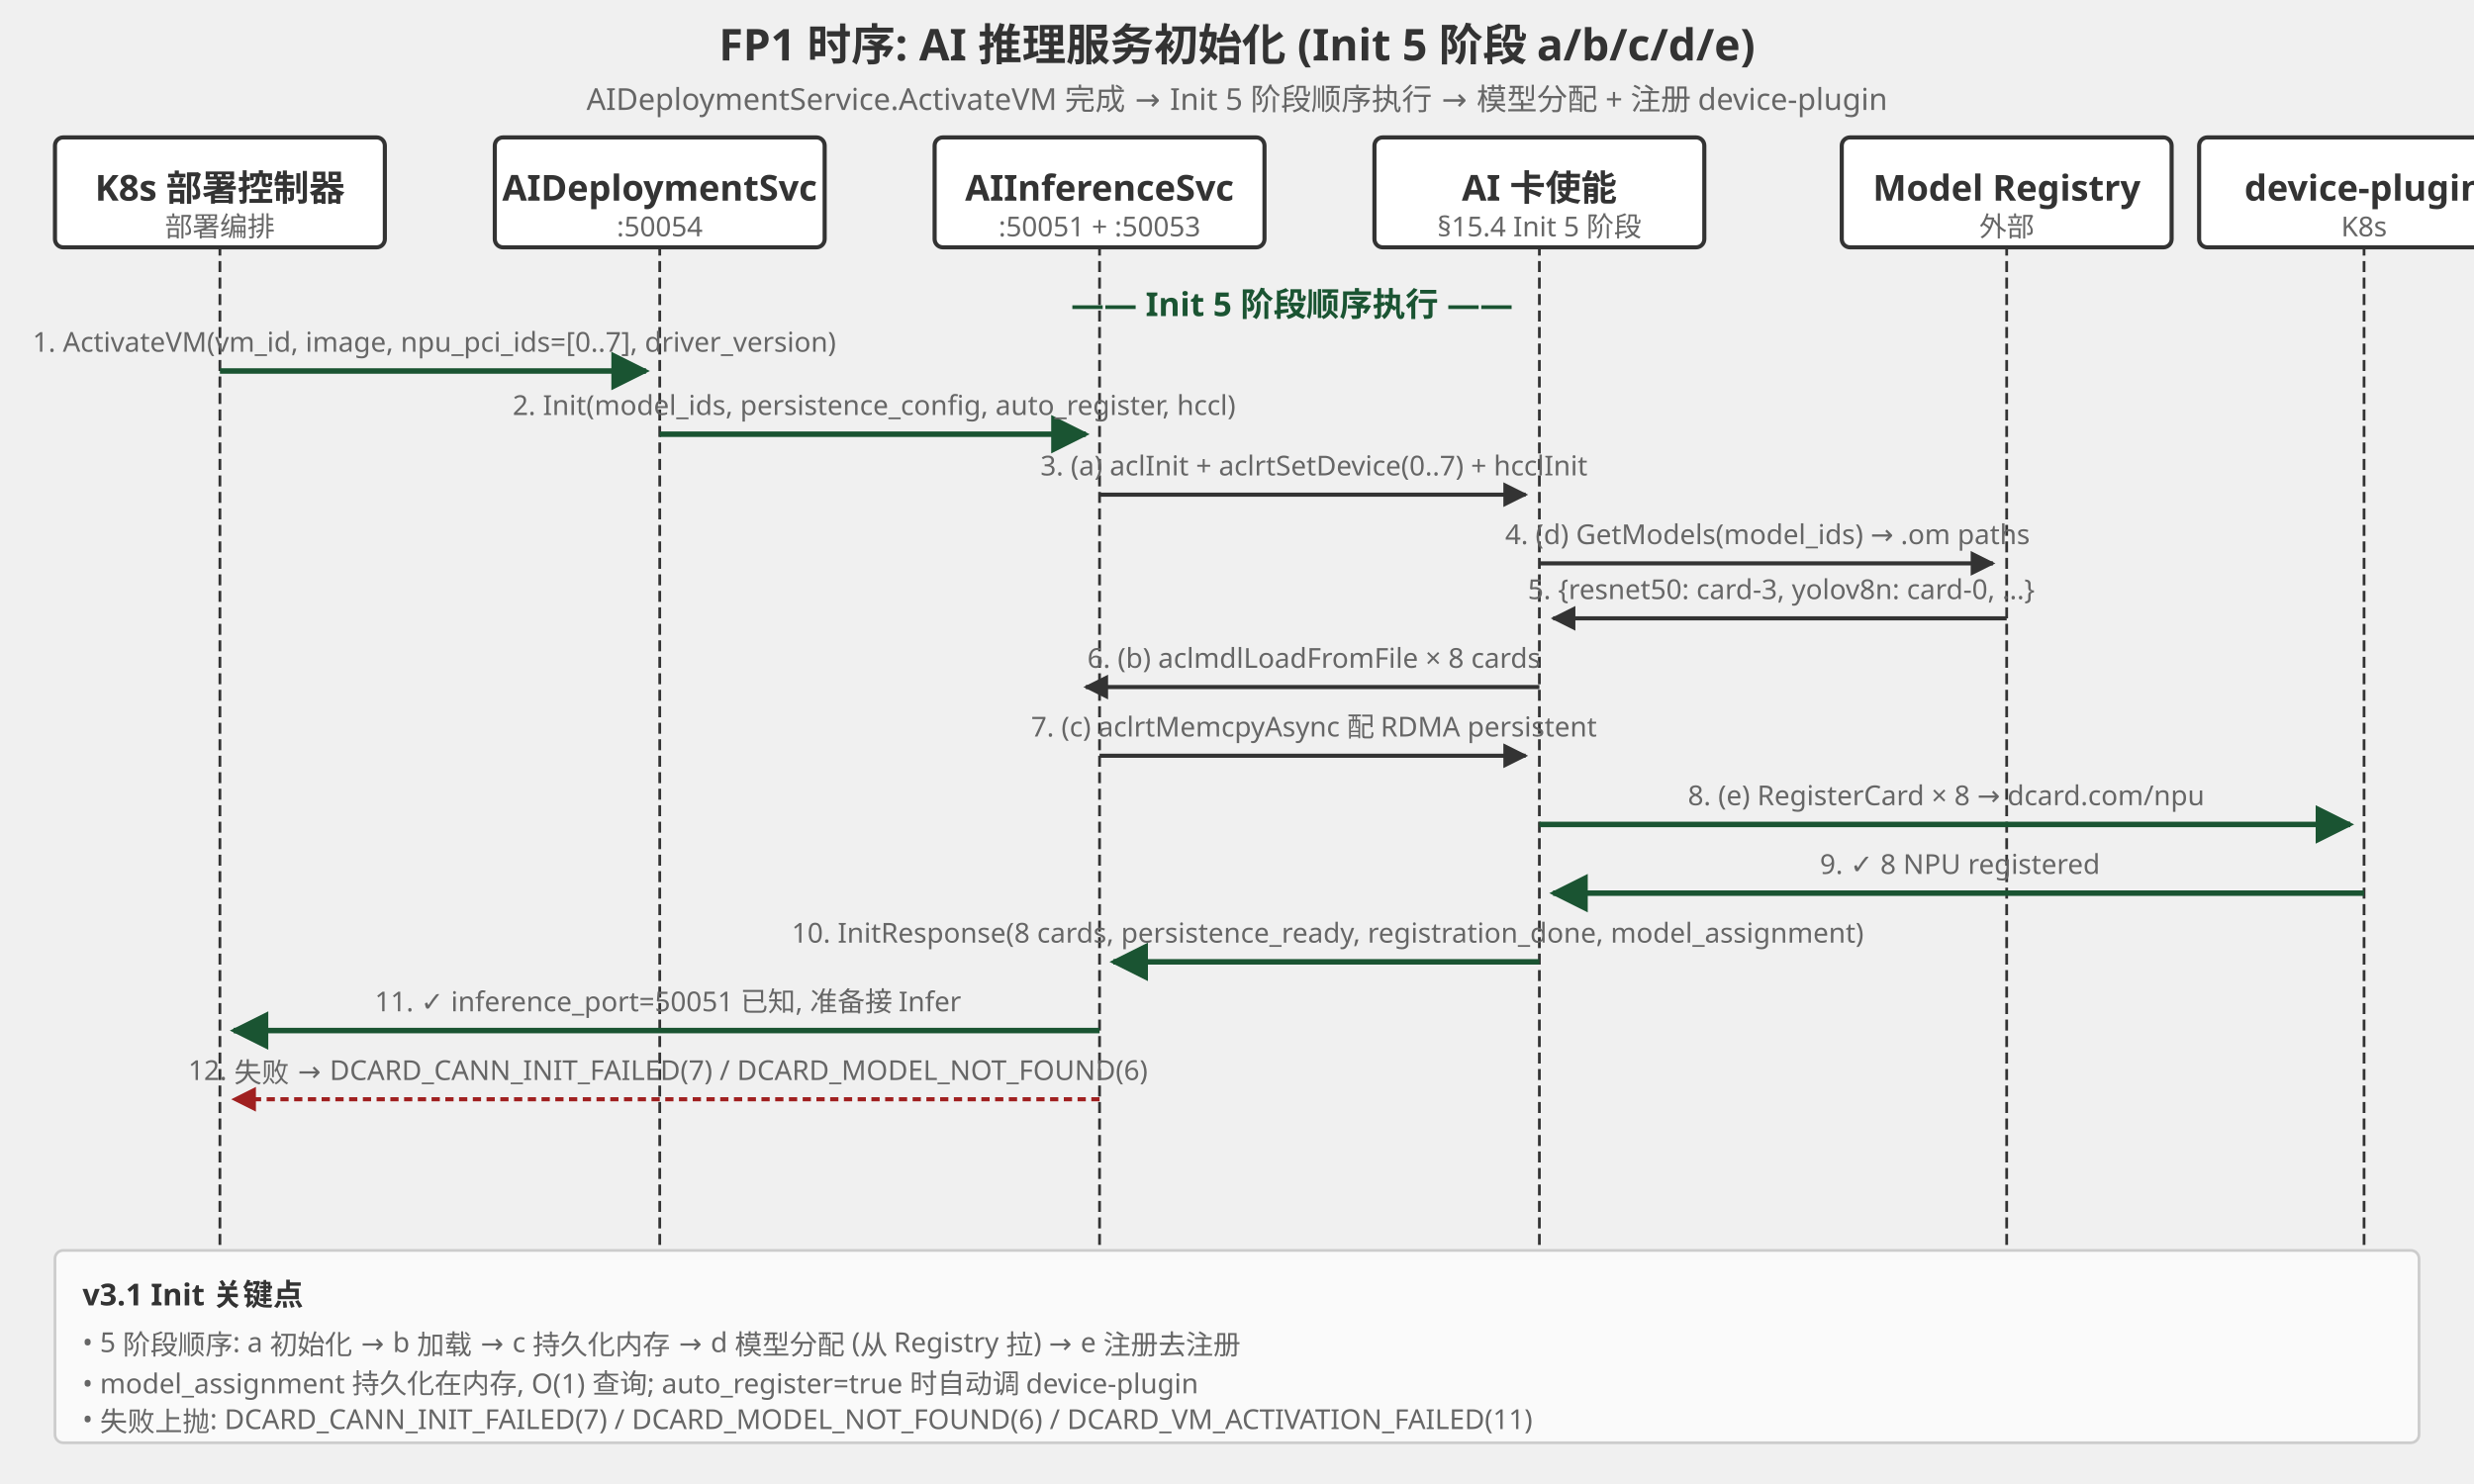
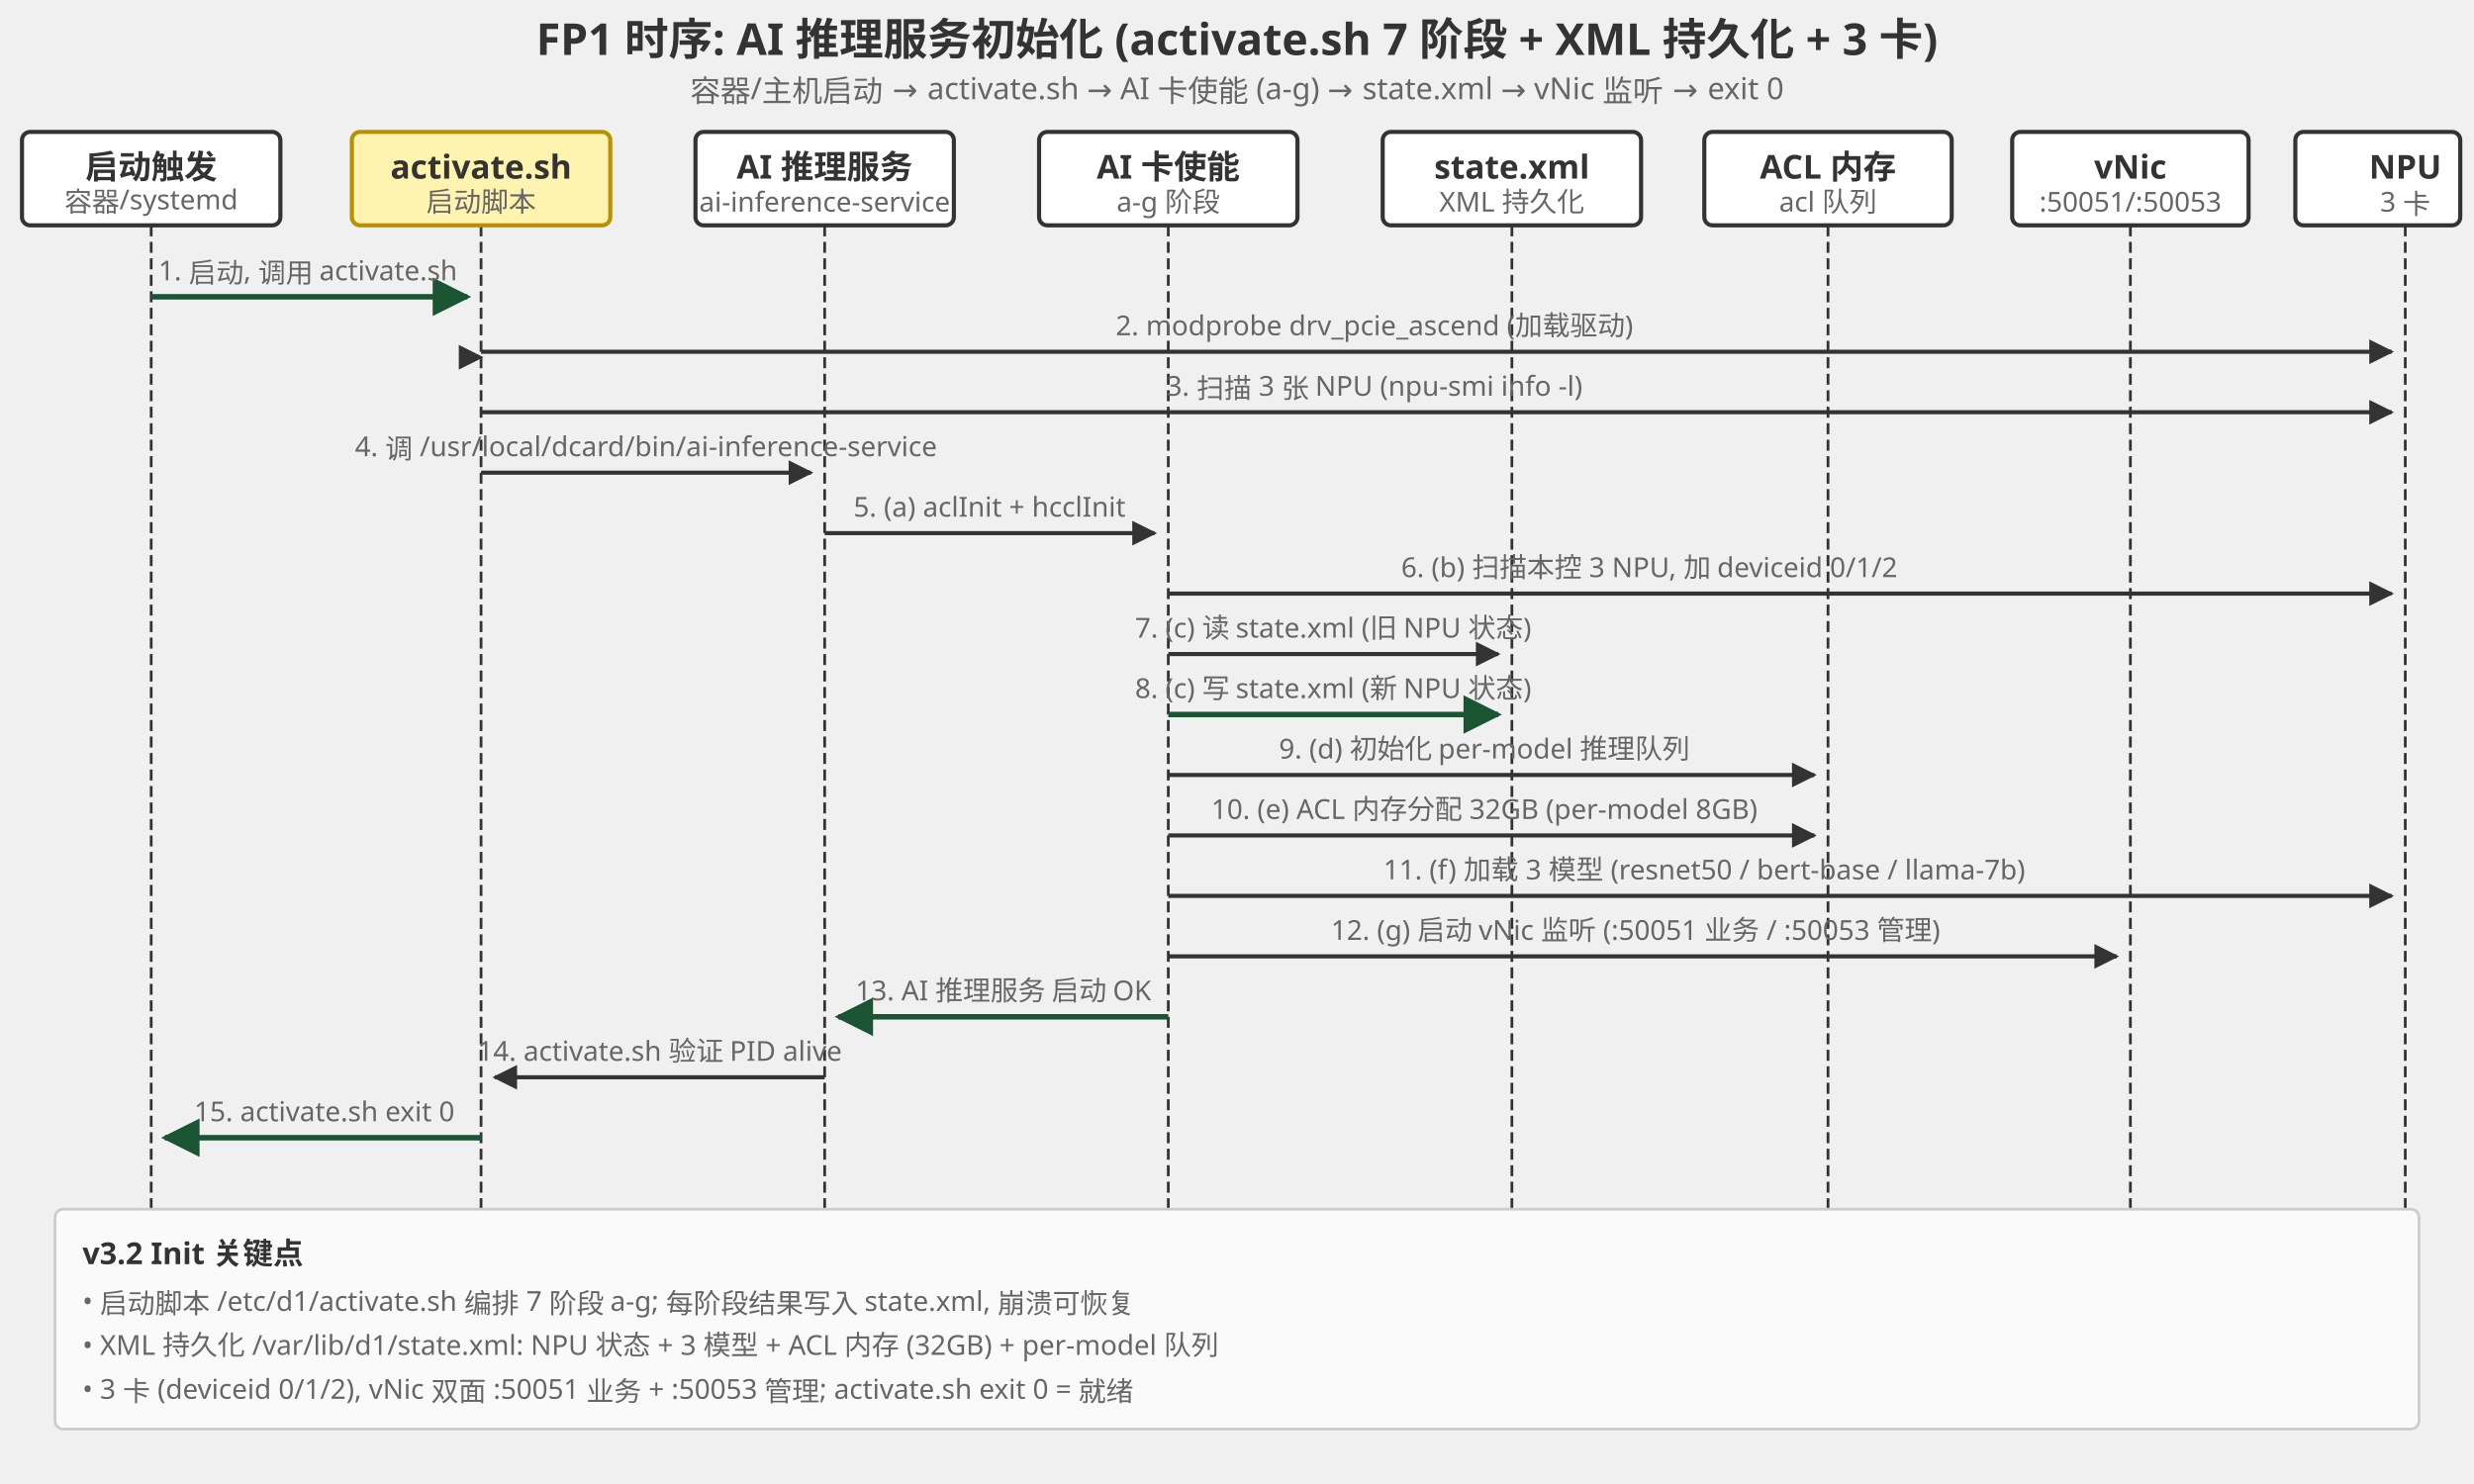
<svg xmlns="http://www.w3.org/2000/svg" viewBox="0 0 900 540" font-family="sans-serif">
  <style>
    .box { fill: #fff; stroke: #333; stroke-width: 1.5; }
-     .label { fill: #333; font-size: 13px; font-weight: 600; text-anchor: middle; }
+     .box-core { fill: #fff3b0; stroke: #b89000; stroke-width: 1.5; }
+     .label { fill: #333; font-size: 12px; font-weight: 600; text-anchor: middle; }
    .sub { fill: #666; font-size: 10px; text-anchor: middle; }
    .arrow { stroke: #333; stroke-width: 1.5; fill: none; marker-end: url(#arr); }
    .arrow-good { stroke: #1a5432; stroke-width: 2; fill: none; marker-end: url(#arr3); }
-     .arrow-bad { stroke: #a02020; stroke-width: 1.5; fill: none; marker-end: url(#arr4); stroke-dasharray: 3,2; }
    .bar { fill: #fafafa; stroke: #ccc; }
  </style>
  <defs>
    <marker id="arr" viewBox="0 0 10 10" refX="9" refY="5" markerWidth="6" markerHeight="6" orient="auto">
      <path d="M0,0 L10,5 L0,10 z" fill="#333" />
    </marker>
    <marker id="arr3" viewBox="0 0 10 10" refX="9" refY="5" markerWidth="7" markerHeight="7" orient="auto">
      <path d="M0,0 L10,5 L0,10 z" fill="#1a5432" />
    </marker>
-     <marker id="arr4" viewBox="0 0 10 10" refX="9" refY="5" markerWidth="6" markerHeight="6" orient="auto">
-       <path d="M0,0 L10,5 L0,10 z" fill="#a02020" />
-     </marker>
  </defs>
-   <text x="450" y="22" text-anchor="middle" fill="#333" font-size="16" font-weight="600">FP1 时序: AI 推理服务初始化 (Init 5 阶段 a/b/c/d/e)</text>
-   <text x="450" y="40" text-anchor="middle" fill="#666" font-size="11">AIDeploymentService.ActivateVM 完成 → Init 5 阶段顺序执行 → 模型分配 + 注册 device-plugin</text>
-   <line x1="80" y1="65" x2="80" y2="490" stroke="#333" stroke-width="1" stroke-dasharray="4,2" />
-   <line x1="240" y1="65" x2="240" y2="490" stroke="#333" stroke-width="1" stroke-dasharray="4,2" />
-   <line x1="400" y1="65" x2="400" y2="490" stroke="#333" stroke-width="1" stroke-dasharray="4,2" />
-   <line x1="560" y1="65" x2="560" y2="490" stroke="#333" stroke-width="1" stroke-dasharray="4,2" />
-   <line x1="730" y1="65" x2="730" y2="490" stroke="#333" stroke-width="1" stroke-dasharray="4,2" />
-   <line x1="860" y1="65" x2="860" y2="490" stroke="#333" stroke-width="1" stroke-dasharray="4,2" />
-   <rect class="box" x="20" y="50" width="120" height="40" rx="3" />
-   <text class="label" x="80" y="73">K8s 部署控制器</text>
-   <text class="sub" x="80" y="86" font-size="9">部署编排</text>
-   <rect class="box" x="180" y="50" width="120" height="40" rx="3" />
-   <text class="label" x="240" y="73">AIDeploymentSvc</text>
-   <text class="sub" x="240" y="86" font-size="9">:50054</text>
-   <rect class="box" x="340" y="50" width="120" height="40" rx="3" />
-   <text class="label" x="400" y="73">AIInferenceSvc</text>
-   <text class="sub" x="400" y="86" font-size="9">:50051 + :50053</text>
-   <rect class="box" x="500" y="50" width="120" height="40" rx="3" />
-   <text class="label" x="560" y="73">AI 卡使能</text>
-   <text class="sub" x="560" y="86" font-size="9">§15.4 Init 5 阶段</text>
-   <rect class="box" x="670" y="50" width="120" height="40" rx="3" />
-   <text class="label" x="730" y="73">Model Registry</text>
-   <text class="sub" x="730" y="86" font-size="9">外部</text>
-   <rect class="box" x="800" y="50" width="120" height="40" rx="3" />
-   <text class="label" x="860" y="73">device-plugin</text>
-   <text class="sub" x="860" y="86" font-size="9">K8s</text>
-   <text x="470" y="115" text-anchor="middle" fill="#1a5432" font-size="12" font-weight="600">—— Init 5 阶段顺序执行 ——</text>
-   <line class="arrow-good" x1="80" y1="135" x2="235" y2="135" />
-   <text class="sub" x="158" y="128">1. ActivateVM(vm_id, image, npu_pci_ids=[0..7], driver_version)</text>
-   <line class="arrow-good" x1="240" y1="158" x2="395" y2="158" />
-   <text class="sub" x="318" y="151">2. Init(model_ids, persistence_config, auto_register, hccl)</text>
-   <line class="arrow" x1="400" y1="180" x2="555" y2="180" />
-   <text class="sub" x="478" y="173">3. (a) aclInit + aclrtSetDevice(0..7) + hcclInit</text>
-   <line class="arrow" x1="560" y1="205" x2="725" y2="205" />
-   <text class="sub" x="643" y="198">4. (d) GetModels(model_ids) → .om paths</text>
-   <line class="arrow" x1="730" y1="225" x2="565" y2="225" />
-   <text class="sub" x="648" y="218">5. {resnet50: card-3, yolov8n: card-0, ...}</text>
-   <line class="arrow" x1="560" y1="250" x2="395" y2="250" />
-   <text class="sub" x="478" y="243">6. (b) aclmdlLoadFromFile × 8 cards</text>
-   <line class="arrow" x1="400" y1="275" x2="555" y2="275" />
-   <text class="sub" x="478" y="268">7. (c) aclrtMemcpyAsync 配 RDMA persistent</text>
-   <line class="arrow-good" x1="560" y1="300" x2="855" y2="300" />
-   <text class="sub" x="708" y="293">8. (e) RegisterCard × 8 → dcard.com/npu</text>
-   <line class="arrow-good" x1="860" y1="325" x2="565" y2="325" />
-   <text class="sub" x="713" y="318">9. ✓ 8 NPU registered</text>
-   <line class="arrow-good" x1="560" y1="350" x2="405" y2="350" />
-   <text class="sub" x="483" y="343">10. InitResponse(8 cards, persistence_ready, registration_done, model_assignment)</text>
-   <line class="arrow-good" x1="400" y1="375" x2="85" y2="375" />
-   <text class="sub" x="243" y="368">11. ✓ inference_port=50051 已知, 准备接 Infer</text>
-   <line class="arrow-bad" x1="400" y1="400" x2="85" y2="400" stroke-dasharray="3,2" />
-   <text class="sub" x="243" y="393" fill="#a02020">12. 失败 → DCARD_CANN_INIT_FAILED(7) / DCARD_MODEL_NOT_FOUND(6)</text>
-   <rect class="bar" x="20" y="455" width="860" height="70" rx="3" />
-   <text x="30" y="475" fill="#333" font-size="11" font-weight="600">v3.1 Init 关键点</text>
-   <text x="30" y="492" fill="#666" font-size="10">• 5 阶段顺序: a 初始化 → b 加载 → c 持久化内存 → d 模型分配 (从 Registry 拉) → e 注册去注册</text>
-   <text x="30" y="507" fill="#666" font-size="10">• model_assignment 持久化在内存, O(1) 查询; auto_register=true 时自动调 device-plugin</text>
-   <text x="30" y="520" fill="#666" font-size="10">• 失败上抛: DCARD_CANN_INIT_FAILED(7) / DCARD_MODEL_NOT_FOUND(6) / DCARD_VM_ACTIVATION_FAILED(11)</text>
+   <text x="450" y="20" text-anchor="middle" fill="#333" font-size="16" font-weight="600">FP1 时序: AI 推理服务初始化 (activate.sh 7 阶段 + XML 持久化 + 3 卡)</text>
+   <text x="450" y="37" text-anchor="middle" fill="#666" font-size="11">容器/主机启动 → activate.sh → AI 卡使能 (a-g) → state.xml → vNic 监听 → exit 0</text>
+   <g stroke="#333" stroke-width="1" stroke-dasharray="4,2">
+     <line x1="55" y1="82" x2="55" y2="500" />
+     <line x1="175" y1="82" x2="175" y2="500" />
+     <line x1="300" y1="82" x2="300" y2="500" />
+     <line x1="425" y1="82" x2="425" y2="500" />
+     <line x1="550" y1="82" x2="550" y2="500" />
+     <line x1="665" y1="82" x2="665" y2="500" />
+     <line x1="775" y1="82" x2="775" y2="500" />
+     <line x1="875" y1="82" x2="875" y2="500" />
+   </g>
+   <rect class="box" x="8" y="48" width="94" height="34" rx="3" />
+   <text class="label" x="55" y="65" font-size="10">启动触发</text>
+   <text class="sub" x="55" y="77" font-size="8">容器/systemd</text>
+   <rect class="box-core" x="128" y="48" width="94" height="34" rx="3" />
+   <text class="label" x="175" y="65" font-size="10">activate.sh</text>
+   <text class="sub" x="175" y="77" font-size="8">启动脚本</text>
+   <rect class="box" x="253" y="48" width="94" height="34" rx="3" />
+   <text class="label" x="300" y="65" font-size="10">AI 推理服务</text>
+   <text class="sub" x="300" y="77" font-size="8">ai-inference-service</text>
+   <rect class="box" x="378" y="48" width="94" height="34" rx="3" />
+   <text class="label" x="425" y="65" font-size="10">AI 卡使能</text>
+   <text class="sub" x="425" y="77" font-size="8">a-g 阶段</text>
+   <rect class="box" x="503" y="48" width="94" height="34" rx="3" />
+   <text class="label" x="550" y="65" font-size="10">state.xml</text>
+   <text class="sub" x="550" y="77" font-size="8">XML 持久化</text>
+   <rect class="box" x="620" y="48" width="90" height="34" rx="3" />
+   <text class="label" x="665" y="65" font-size="10">ACL 内存</text>
+   <text class="sub" x="665" y="77" font-size="8">acl 队列</text>
+   <rect class="box" x="732" y="48" width="86" height="34" rx="3" />
+   <text class="label" x="775" y="65" font-size="10">vNic</text>
+   <text class="sub" x="775" y="77" font-size="8">:50051/:50053</text>
+   <rect class="box" x="835" y="48" width="60" height="34" rx="3" />
+   <text class="label" x="875" y="65" font-size="10">NPU</text>
+   <text class="sub" x="875" y="77" font-size="8">3 卡</text>
+   <line class="arrow-good" x1="55" y1="108" x2="170" y2="108" />
+   <text class="sub" x="112" y="102" text-anchor="middle">1. 启动, 调用 activate.sh</text>
+   <line class="arrow" x1="175" y1="130" x2="175" y2="130" />
+   <line class="arrow" x1="175" y1="128" x2="870" y2="128" />
+   <text class="sub" x="500" y="122" text-anchor="middle">2. modprobe drv_pcie_ascend (加载驱动)</text>
+   <line class="arrow" x1="175" y1="150" x2="870" y2="150" />
+   <text class="sub" x="500" y="144" text-anchor="middle">3. 扫描 3 张 NPU (npu-smi info -l)</text>
+   <line class="arrow" x1="175" y1="172" x2="295" y2="172" />
+   <text class="sub" x="235" y="166" text-anchor="middle">4. 调 /usr/local/dcard/bin/ai-inference-service</text>
+   <line class="arrow" x1="300" y1="194" x2="420" y2="194" />
+   <text class="sub" x="360" y="188" text-anchor="middle">5. (a) aclInit + hcclInit</text>
+   <line class="arrow" x1="425" y1="216" x2="870" y2="216" />
+   <text class="sub" x="600" y="210" text-anchor="middle">6. (b) 扫描本控 3 NPU, 加 deviceid 0/1/2</text>
+   <line class="arrow" x1="425" y1="238" x2="545" y2="238" />
+   <text class="sub" x="485" y="232" text-anchor="middle">7. (c) 读 state.xml (旧 NPU 状态)</text>
+   <line class="arrow-good" x1="425" y1="260" x2="545" y2="260" />
+   <text class="sub" x="485" y="254" text-anchor="middle">8. (c) 写 state.xml (新 NPU 状态)</text>
+   <line class="arrow" x1="425" y1="282" x2="660" y2="282" />
+   <text class="sub" x="540" y="276" text-anchor="middle">9. (d) 初始化 per-model 推理队列</text>
+   <line class="arrow" x1="425" y1="304" x2="660" y2="304" />
+   <text class="sub" x="540" y="298" text-anchor="middle">10. (e) ACL 内存分配 32GB (per-model 8GB)</text>
+   <line class="arrow" x1="425" y1="326" x2="870" y2="326" />
+   <text class="sub" x="620" y="320" text-anchor="middle">11. (f) 加载 3 模型 (resnet50 / bert-base / llama-7b)</text>
+   <line class="arrow" x1="425" y1="348" x2="770" y2="348" />
+   <text class="sub" x="595" y="342" text-anchor="middle">12. (g) 启动 vNic 监听 (:50051 业务 / :50053 管理)</text>
+   <line class="arrow-good" x1="425" y1="370" x2="305" y2="370" />
+   <text class="sub" x="365" y="364" text-anchor="middle">13. AI 推理服务 启动 OK</text>
+   <line class="arrow" x1="300" y1="392" x2="180" y2="392" />
+   <text class="sub" x="240" y="386" text-anchor="middle">14. activate.sh 验证 PID alive</text>
+   <line class="arrow-good" x1="175" y1="414" x2="60" y2="414" />
+   <text class="sub" x="118" y="408" text-anchor="middle">15. activate.sh exit 0</text>
+   <rect class="bar" x="20" y="440" width="860" height="80" rx="3" />
+   <text x="30" y="460" fill="#333" font-size="11" font-weight="600">v3.2 Init 关键点</text>
+   <text x="30" y="477" fill="#666" font-size="10">• 启动脚本 /etc/d1/activate.sh 编排 7 阶段 a-g; 每阶段结果写入 state.xml, 崩溃可恢复</text>
+   <text x="30" y="493" fill="#666" font-size="10">• XML 持久化 /var/lib/d1/state.xml: NPU 状态 + 3 模型 + ACL 内存 (32GB) + per-model 队列</text>
+   <text x="30" y="509" fill="#666" font-size="10">• 3 卡 (deviceid 0/1/2), vNic 双面 :50051 业务 + :50053 管理; activate.sh exit 0 = 就绪</text>
</svg>
